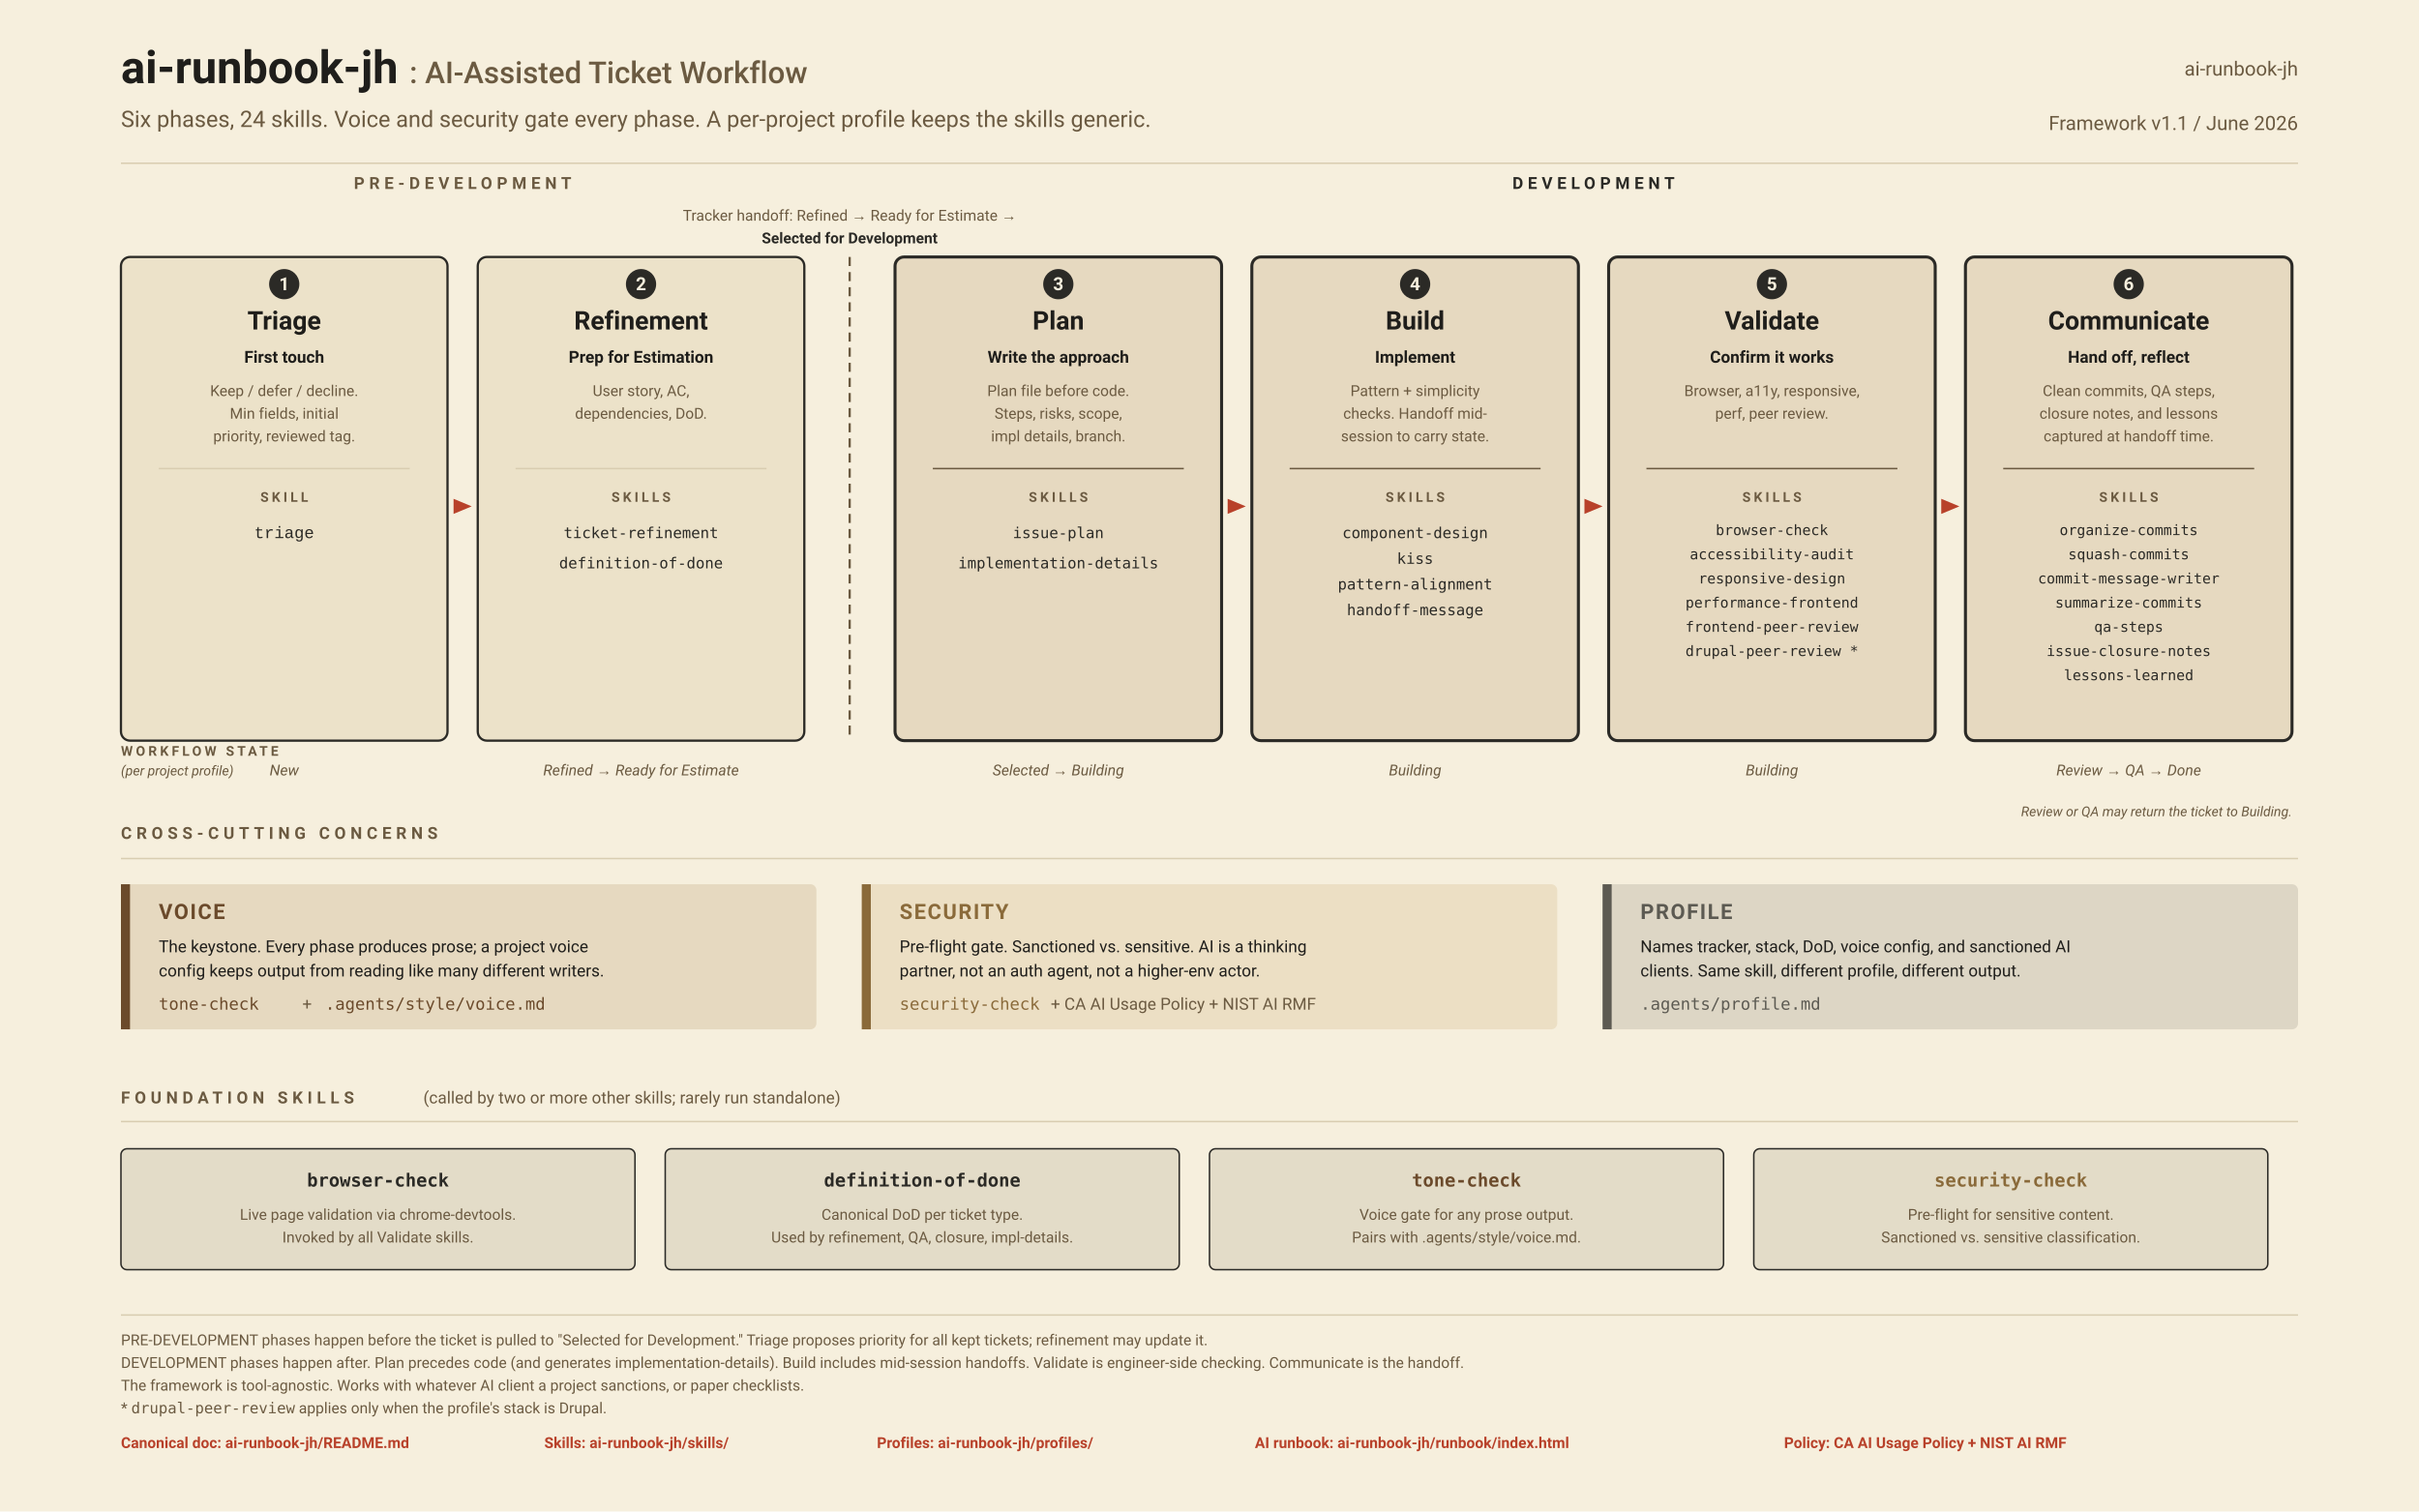
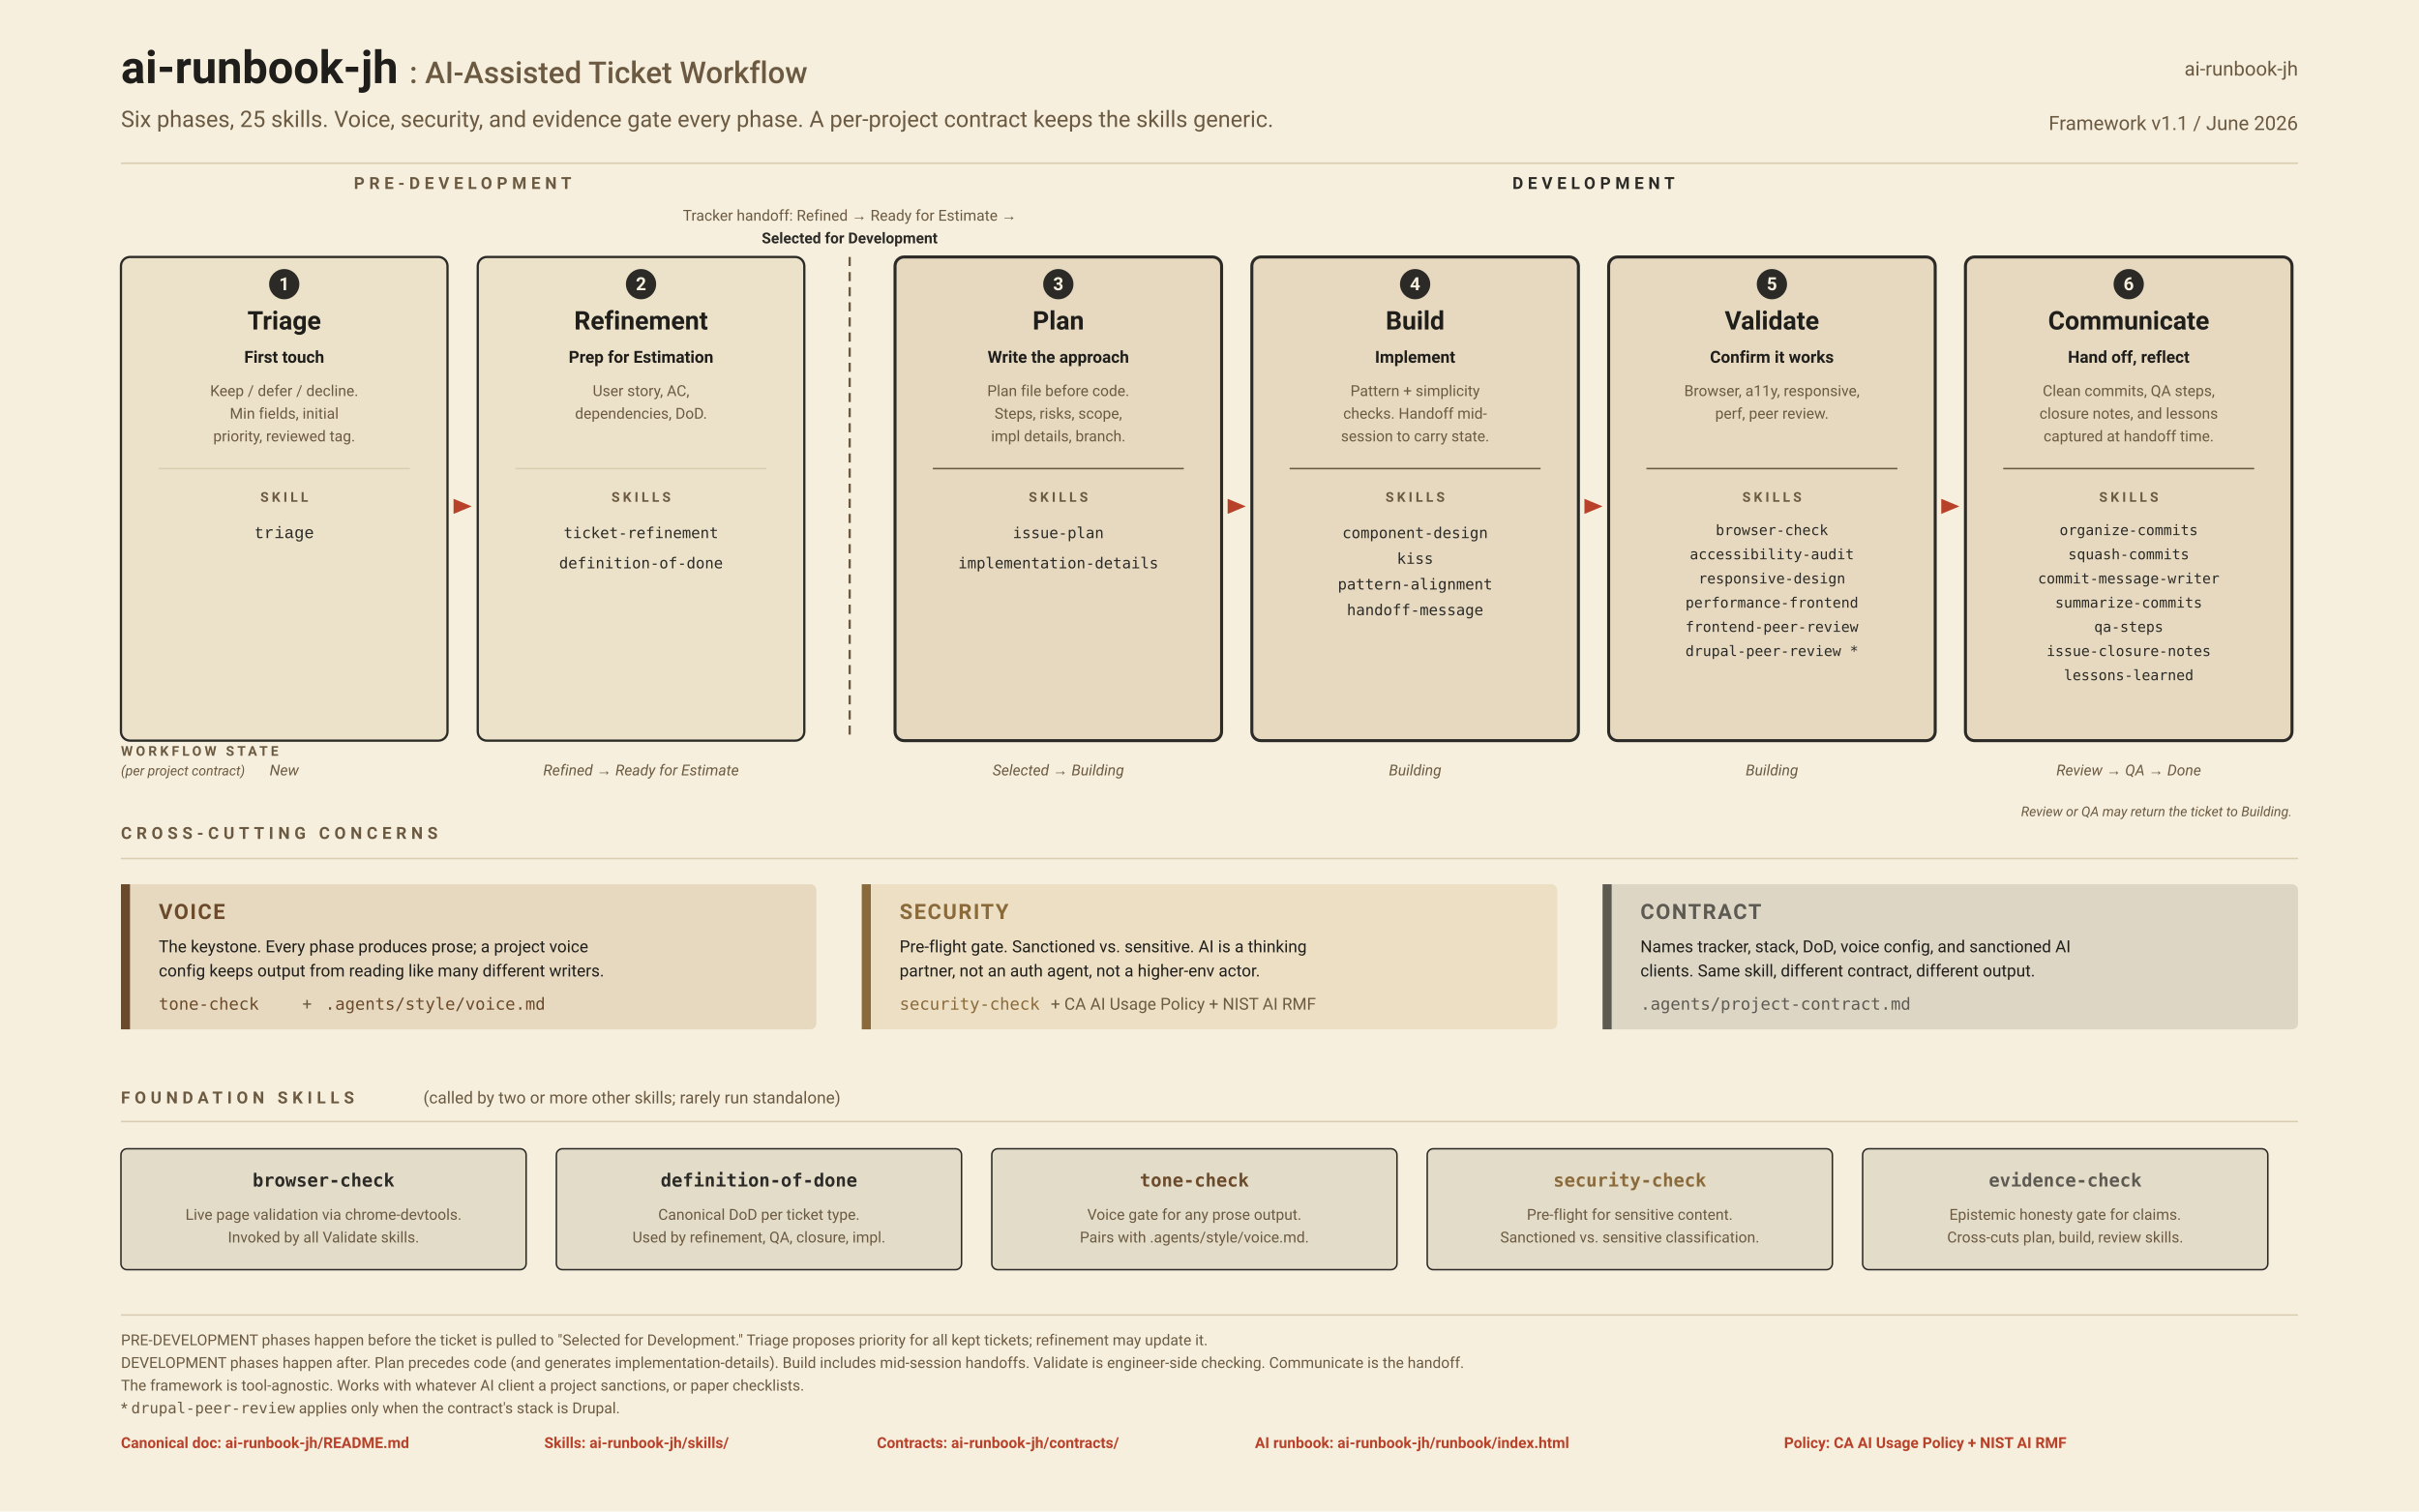
<svg xmlns="http://www.w3.org/2000/svg" viewBox="0 0 1600 1000" font-family="-apple-system, BlinkMacSystemFont, 'Segoe UI', Roboto, 'Helvetica Neue', Arial, sans-serif">
  <rect width="1600" height="1000" fill="#F6EFDD" />
  <text x="80" y="55" font-size="30" font-weight="700" fill="#1F1E1B">ai-runbook-jh <tspan font-size="20" font-weight="500" fill="#6B5A41">: AI-Assisted Ticket Workflow</tspan>
  </text>
-   <text x="80" y="84" font-size="15" fill="#6B5A41">Six phases, 24 skills. Voice and security gate every phase. A per-project profile keeps the skills generic.</text>
+   <text x="80" y="84" font-size="15" fill="#6B5A41">Six phases, 25 skills. Voice, security, and evidence gate every phase. A per-project contract keeps the skills generic.</text>
  <text x="1520" y="50" text-anchor="end" font-size="13" fill="#6B5A41">ai-runbook-jh</text>
  <text x="1520" y="86" text-anchor="end" font-size="13" fill="#6B5A41">Framework v1.1 / June 2026</text>
  <line x1="80" y1="108" x2="1520" y2="108" stroke="#D9CDB1" stroke-width="1" />
  <text x="306" y="125" text-anchor="middle" font-size="11" font-weight="700" fill="#6B5A41" letter-spacing="3">PRE-DEVELOPMENT</text>
  <text x="1054" y="125" text-anchor="middle" font-size="11" font-weight="700" fill="#2B2A26" letter-spacing="3">DEVELOPMENT</text>
  <g>
    <text x="562" y="146" text-anchor="middle" font-size="10" fill="#6B5A41">Tracker handoff: Refined → Ready for Estimate →</text>
    <text x="562" y="161" text-anchor="middle" font-size="10" font-weight="700" fill="#2B2A26">Selected for Development</text>
    <line x1="562" y1="170" x2="562" y2="490" stroke="#6B5A41" stroke-width="1.5" stroke-dasharray="6 4" />
  </g>
  <g>
    <rect x="80" y="170" width="216" height="320" fill="#ECE2C9" stroke="#2B2A26" stroke-width="1.5" rx="6" />
    <circle cx="188" cy="188" r="10" fill="#2B2A26" />
    <text x="188" y="192" text-anchor="middle" font-size="12" font-weight="700" fill="#F6EFDD">1</text>
    <text x="188" y="218" text-anchor="middle" font-size="17" font-weight="700" fill="#1F1E1B">Triage</text>
    <text x="188" y="240" text-anchor="middle" font-size="11" font-weight="600" fill="#1F1E1B">First touch</text>
    <text x="188" y="262" text-anchor="middle" font-size="10" fill="#6B5A41">Keep / defer / decline.</text>
    <text x="188" y="277" text-anchor="middle" font-size="10" fill="#6B5A41">Min fields, initial</text>
    <text x="188" y="292" text-anchor="middle" font-size="10" fill="#6B5A41">priority, reviewed tag.</text>
    <line x1="105" y1="310" x2="271" y2="310" stroke="#D9CDB1" stroke-width="1" />
    <text x="188" y="332" text-anchor="middle" font-size="9" font-weight="700" fill="#6B5A41" letter-spacing="2">SKILL</text>
    <text x="188" y="356" text-anchor="middle" font-size="11" fill="#2B2A26" font-family="ui-monospace, 'SF Mono', 'Menlo', 'Courier New', monospace">triage</text>
  </g>
  <g>
    <rect x="316" y="170" width="216" height="320" fill="#ECE2C9" stroke="#2B2A26" stroke-width="1.5" rx="6" />
    <circle cx="424" cy="188" r="10" fill="#2B2A26" />
    <text x="424" y="192" text-anchor="middle" font-size="12" font-weight="700" fill="#F6EFDD">2</text>
    <text x="424" y="218" text-anchor="middle" font-size="17" font-weight="700" fill="#1F1E1B">Refinement</text>
    <text x="424" y="240" text-anchor="middle" font-size="11" font-weight="600" fill="#1F1E1B">Prep for Estimation</text>
    <text x="424" y="262" text-anchor="middle" font-size="10" fill="#6B5A41">User story, AC,</text>
    <text x="424" y="277" text-anchor="middle" font-size="10" fill="#6B5A41">dependencies, DoD.</text>
    <line x1="341" y1="310" x2="507" y2="310" stroke="#D9CDB1" stroke-width="1" />
    <text x="424" y="332" text-anchor="middle" font-size="9" font-weight="700" fill="#6B5A41" letter-spacing="2">SKILLS</text>
    <text x="424" y="356" text-anchor="middle" font-size="10" fill="#2B2A26" font-family="ui-monospace, 'SF Mono', monospace">ticket-refinement</text>
    <text x="424" y="376" text-anchor="middle" font-size="10" fill="#2B2A26" font-family="ui-monospace, 'SF Mono', monospace">definition-of-done</text>
  </g>
  <g>
    <rect x="592" y="170" width="216" height="320" fill="#E6D9C0" stroke="#2B2A26" stroke-width="2" rx="6" />
    <circle cx="700" cy="188" r="10" fill="#2B2A26" />
    <text x="700" y="192" text-anchor="middle" font-size="12" font-weight="700" fill="#F6EFDD">3</text>
    <text x="700" y="218" text-anchor="middle" font-size="17" font-weight="700" fill="#1F1E1B">Plan</text>
    <text x="700" y="240" text-anchor="middle" font-size="11" font-weight="600" fill="#1F1E1B">Write the approach</text>
    <text x="700" y="262" text-anchor="middle" font-size="10" fill="#6B5A41">Plan file before code.</text>
    <text x="700" y="277" text-anchor="middle" font-size="10" fill="#6B5A41">Steps, risks, scope,</text>
    <text x="700" y="292" text-anchor="middle" font-size="10" fill="#6B5A41">impl details, branch.</text>
    <line x1="617" y1="310" x2="783" y2="310" stroke="#6B5A41" stroke-width="1" />
    <text x="700" y="332" text-anchor="middle" font-size="9" font-weight="700" fill="#6B5A41" letter-spacing="2">SKILLS</text>
    <text x="700" y="356" text-anchor="middle" font-size="10" fill="#2B2A26" font-family="ui-monospace, 'SF Mono', monospace">issue-plan</text>
    <text x="700" y="376" text-anchor="middle" font-size="10" fill="#2B2A26" font-family="ui-monospace, 'SF Mono', monospace">implementation-details</text>
  </g>
  <g>
    <rect x="828" y="170" width="216" height="320" fill="#E6D9C0" stroke="#2B2A26" stroke-width="2" rx="6" />
    <circle cx="936" cy="188" r="10" fill="#2B2A26" />
    <text x="936" y="192" text-anchor="middle" font-size="12" font-weight="700" fill="#F6EFDD">4</text>
    <text x="936" y="218" text-anchor="middle" font-size="17" font-weight="700" fill="#1F1E1B">Build</text>
    <text x="936" y="240" text-anchor="middle" font-size="11" font-weight="600" fill="#1F1E1B">Implement</text>
    <text x="936" y="262" text-anchor="middle" font-size="10" fill="#6B5A41">Pattern + simplicity</text>
    <text x="936" y="277" text-anchor="middle" font-size="10" fill="#6B5A41">checks. Handoff mid-</text>
    <text x="936" y="292" text-anchor="middle" font-size="10" fill="#6B5A41">session to carry state.</text>
    <line x1="853" y1="310" x2="1019" y2="310" stroke="#6B5A41" stroke-width="1" />
    <text x="936" y="332" text-anchor="middle" font-size="9" font-weight="700" fill="#6B5A41" letter-spacing="2">SKILLS</text>
    <text x="936" y="356" text-anchor="middle" font-size="10" fill="#2B2A26" font-family="ui-monospace, 'SF Mono', monospace">component-design</text>
    <text x="936" y="373" text-anchor="middle" font-size="10" fill="#2B2A26" font-family="ui-monospace, 'SF Mono', monospace">kiss</text>
    <text x="936" y="390" text-anchor="middle" font-size="10" fill="#2B2A26" font-family="ui-monospace, 'SF Mono', monospace">pattern-alignment</text>
    <text x="936" y="407" text-anchor="middle" font-size="10" fill="#2B2A26" font-family="ui-monospace, 'SF Mono', monospace">handoff-message</text>
  </g>
  <g>
    <rect x="1064" y="170" width="216" height="320" fill="#E6D9C0" stroke="#2B2A26" stroke-width="2" rx="6" />
    <circle cx="1172" cy="188" r="10" fill="#2B2A26" />
    <text x="1172" y="192" text-anchor="middle" font-size="12" font-weight="700" fill="#F6EFDD">5</text>
    <text x="1172" y="218" text-anchor="middle" font-size="17" font-weight="700" fill="#1F1E1B">Validate</text>
    <text x="1172" y="240" text-anchor="middle" font-size="11" font-weight="600" fill="#1F1E1B">Confirm it works</text>
    <text x="1172" y="262" text-anchor="middle" font-size="10" fill="#6B5A41">Browser, a11y, responsive,</text>
    <text x="1172" y="277" text-anchor="middle" font-size="10" fill="#6B5A41">perf, peer review.</text>
    <line x1="1089" y1="310" x2="1255" y2="310" stroke="#6B5A41" stroke-width="1" />
    <text x="1172" y="332" text-anchor="middle" font-size="9" font-weight="700" fill="#6B5A41" letter-spacing="2">SKILLS</text>
    <text x="1172" y="354" text-anchor="middle" font-size="9.5" fill="#2B2A26" font-family="ui-monospace, 'SF Mono', monospace">browser-check</text>
    <text x="1172" y="370" text-anchor="middle" font-size="9.5" fill="#2B2A26" font-family="ui-monospace, 'SF Mono', monospace">accessibility-audit</text>
    <text x="1172" y="386" text-anchor="middle" font-size="9.5" fill="#2B2A26" font-family="ui-monospace, 'SF Mono', monospace">responsive-design</text>
    <text x="1172" y="402" text-anchor="middle" font-size="9.5" fill="#2B2A26" font-family="ui-monospace, 'SF Mono', monospace">performance-frontend</text>
    <text x="1172" y="418" text-anchor="middle" font-size="9.5" fill="#2B2A26" font-family="ui-monospace, 'SF Mono', monospace">frontend-peer-review</text>
    <text x="1172" y="434" text-anchor="middle" font-size="9.5" fill="#2B2A26" font-family="ui-monospace, 'SF Mono', monospace">drupal-peer-review *</text>
  </g>
  <g>
    <rect x="1300" y="170" width="216" height="320" fill="#E6D9C0" stroke="#2B2A26" stroke-width="2" rx="6" />
    <circle cx="1408" cy="188" r="10" fill="#2B2A26" />
    <text x="1408" y="192" text-anchor="middle" font-size="12" font-weight="700" fill="#F6EFDD">6</text>
    <text x="1408" y="218" text-anchor="middle" font-size="17" font-weight="700" fill="#1F1E1B">Communicate</text>
    <text x="1408" y="240" text-anchor="middle" font-size="11" font-weight="600" fill="#1F1E1B">Hand off, reflect</text>
    <text x="1408" y="262" text-anchor="middle" font-size="10" fill="#6B5A41">Clean commits, QA steps,</text>
    <text x="1408" y="277" text-anchor="middle" font-size="10" fill="#6B5A41">closure notes, and lessons</text>
    <text x="1408" y="292" text-anchor="middle" font-size="10" fill="#6B5A41">captured at handoff time.</text>
    <line x1="1325" y1="310" x2="1491" y2="310" stroke="#6B5A41" stroke-width="1" />
    <text x="1408" y="332" text-anchor="middle" font-size="9" font-weight="700" fill="#6B5A41" letter-spacing="2">SKILLS</text>
    <text x="1408" y="354" text-anchor="middle" font-size="9.5" fill="#2B2A26" font-family="ui-monospace, 'SF Mono', monospace">organize-commits</text>
    <text x="1408" y="370" text-anchor="middle" font-size="9.5" fill="#2B2A26" font-family="ui-monospace, 'SF Mono', monospace">squash-commits</text>
    <text x="1408" y="386" text-anchor="middle" font-size="9.5" fill="#2B2A26" font-family="ui-monospace, 'SF Mono', monospace">commit-message-writer</text>
    <text x="1408" y="402" text-anchor="middle" font-size="9.5" fill="#2B2A26" font-family="ui-monospace, 'SF Mono', monospace">summarize-commits</text>
    <text x="1408" y="418" text-anchor="middle" font-size="9.5" fill="#2B2A26" font-family="ui-monospace, 'SF Mono', monospace">qa-steps</text>
    <text x="1408" y="434" text-anchor="middle" font-size="9.5" fill="#2B2A26" font-family="ui-monospace, 'SF Mono', monospace">issue-closure-notes</text>
    <text x="1408" y="450" text-anchor="middle" font-size="9.5" fill="#2B2A26" font-family="ui-monospace, 'SF Mono', monospace">lessons-learned</text>
  </g>
  <g fill="#B8412A">
    <polygon points="300,330 312,335 300,340" />
    <polygon points="812,330 824,335 812,340" />
    <polygon points="1048,330 1060,335 1048,340" />
    <polygon points="1284,330 1296,335 1284,340" />
  </g>
  <text x="80" y="500" font-size="9" font-weight="700" fill="#6B5A41" letter-spacing="2">WORKFLOW STATE</text>
-   <text x="80" y="513" font-size="9" font-style="italic" fill="#6B5A41">(per project profile)</text>
+   <text x="80" y="513" font-size="9" font-style="italic" fill="#6B5A41">(per project contract)</text>
  <g font-style="italic" font-size="10" fill="#6B5A41" text-anchor="middle">
    <text x="188" y="513">New</text>
    <text x="424" y="513">Refined → Ready for Estimate</text>
    <text x="700" y="513">Selected → Building</text>
    <text x="936" y="513">Building</text>
    <text x="1172" y="513">Building</text>
    <text x="1408" y="513">Review → QA → Done</text>
  </g>
  <text x="1516" y="540" text-anchor="end" font-size="9" font-style="italic" fill="#6B5A41">Review or QA may return the ticket to Building.</text>
  <text x="80" y="555" font-size="11" font-weight="700" fill="#6B5A41" letter-spacing="3">CROSS-CUTTING CONCERNS</text>
  <line x1="80" y1="568" x2="1520" y2="568" stroke="#D9CDB1" stroke-width="1" />
  <g>
    <rect x="80" y="585" width="460" height="96" fill="#E6D9C0" rx="4" />
    <rect x="80" y="585" width="6" height="96" fill="#6B4A2B" />
    <text x="105" y="608" font-size="14" font-weight="700" fill="#6B4A2B" letter-spacing="1">VOICE</text>
    <text x="105" y="630" font-size="11" fill="#1F1E1B">The keystone. Every phase produces prose; a project voice</text>
    <text x="105" y="646" font-size="11" fill="#1F1E1B">config keeps output from reading like many different writers.</text>
    <text x="105" y="668" font-size="11" font-family="ui-monospace, 'SF Mono', monospace" fill="#6B4A2B">tone-check</text>
    <text x="200" y="668" font-size="11" fill="#6B5A41">+</text>
    <text x="215" y="668" font-size="11" font-family="ui-monospace, 'SF Mono', monospace" fill="#6B4A2B">.agents/style/voice.md</text>
  </g>
  <g>
    <rect x="570" y="585" width="460" height="96" fill="#ECDFC4" rx="4" />
    <rect x="570" y="585" width="6" height="96" fill="#8A6A3A" />
    <text x="595" y="608" font-size="14" font-weight="700" fill="#8A6A3A" letter-spacing="1">SECURITY</text>
    <text x="595" y="630" font-size="11" fill="#1F1E1B">Pre-flight gate. Sanctioned vs. sensitive. AI is a thinking</text>
    <text x="595" y="646" font-size="11" fill="#1F1E1B">partner, not an auth agent, not a higher-env actor.</text>
    <text x="595" y="668" font-size="11" font-family="ui-monospace, 'SF Mono', monospace" fill="#8A6A3A">security-check</text>
    <text x="695" y="668" font-size="11" fill="#6B5A41">+ CA AI Usage Policy + NIST AI RMF</text>
  </g>
  <g>
    <rect x="1060" y="585" width="460" height="96" fill="#DDD6C5" rx="4" />
    <rect x="1060" y="585" width="6" height="96" fill="#5C5A52" />
-     <text x="1085" y="608" font-size="14" font-weight="700" fill="#5C5A52" letter-spacing="1">PROFILE</text>
+     <text x="1085" y="608" font-size="14" font-weight="700" fill="#5C5A52" letter-spacing="1">CONTRACT</text>
    <text x="1085" y="630" font-size="11" fill="#1F1E1B">Names tracker, stack, DoD, voice config, and sanctioned AI</text>
-     <text x="1085" y="646" font-size="11" fill="#1F1E1B">clients. Same skill, different profile, different output.</text>
-     <text x="1085" y="668" font-size="11" font-family="ui-monospace, 'SF Mono', monospace" fill="#5C5A52">.agents/profile.md</text>
+     <text x="1085" y="646" font-size="11" fill="#1F1E1B">clients. Same skill, different contract, different output.</text>
+     <text x="1085" y="668" font-size="11" font-family="ui-monospace, 'SF Mono', monospace" fill="#5C5A52">.agents/project-contract.md</text>
  </g>
  <text x="80" y="730" font-size="11" font-weight="700" fill="#6B5A41" letter-spacing="3">FOUNDATION SKILLS</text>
  <text x="280" y="730" font-size="11" fill="#6B5A41">(called by two or more other skills; rarely run standalone)</text>
  <line x1="80" y1="742" x2="1520" y2="742" stroke="#D9CDB1" stroke-width="1" />
  <g>
-     <rect x="80" y="760" width="340" height="80" fill="#E3DCC8" stroke="#2B2A26" stroke-width="1" rx="4" />
-     <text x="250" y="785" text-anchor="middle" font-size="12" font-weight="700" fill="#2B2A26" font-family="ui-monospace, 'SF Mono', monospace">browser-check</text>
-     <text x="250" y="807" text-anchor="middle" font-size="10" fill="#6B5A41">Live page validation via chrome-devtools.</text>
-     <text x="250" y="822" text-anchor="middle" font-size="10" fill="#6B5A41">Invoked by all Validate skills.</text>
-     <rect x="440" y="760" width="340" height="80" fill="#E3DCC8" stroke="#2B2A26" stroke-width="1" rx="4" />
-     <text x="610" y="785" text-anchor="middle" font-size="12" font-weight="700" fill="#2B2A26" font-family="ui-monospace, 'SF Mono', monospace">definition-of-done</text>
-     <text x="610" y="807" text-anchor="middle" font-size="10" fill="#6B5A41">Canonical DoD per ticket type.</text>
-     <text x="610" y="822" text-anchor="middle" font-size="10" fill="#6B5A41">Used by refinement, QA, closure, impl-details.</text>
-     <rect x="800" y="760" width="340" height="80" fill="#E3DCC8" stroke="#2B2A26" stroke-width="1" rx="4" />
-     <text x="970" y="785" text-anchor="middle" font-size="12" font-weight="700" fill="#6B4A2B" font-family="ui-monospace, 'SF Mono', monospace">tone-check</text>
-     <text x="970" y="807" text-anchor="middle" font-size="10" fill="#6B5A41">Voice gate for any prose output.</text>
-     <text x="970" y="822" text-anchor="middle" font-size="10" fill="#6B5A41">Pairs with .agents/style/voice.md.</text>
-     <rect x="1160" y="760" width="340" height="80" fill="#E3DCC8" stroke="#2B2A26" stroke-width="1" rx="4" />
-     <text x="1330" y="785" text-anchor="middle" font-size="12" font-weight="700" fill="#8A6A3A" font-family="ui-monospace, 'SF Mono', monospace">security-check</text>
-     <text x="1330" y="807" text-anchor="middle" font-size="10" fill="#6B5A41">Pre-flight for sensitive content.</text>
-     <text x="1330" y="822" text-anchor="middle" font-size="10" fill="#6B5A41">Sanctioned vs. sensitive classification.</text>
+     <rect x="80" y="760" width="268" height="80" fill="#E3DCC8" stroke="#2B2A26" stroke-width="1" rx="4" />
+     <text x="214" y="785" text-anchor="middle" font-size="12" font-weight="700" fill="#2B2A26" font-family="ui-monospace, 'SF Mono', monospace">browser-check</text>
+     <text x="214" y="807" text-anchor="middle" font-size="10" fill="#6B5A41">Live page validation via chrome-devtools.</text>
+     <text x="214" y="822" text-anchor="middle" font-size="10" fill="#6B5A41">Invoked by all Validate skills.</text>
+     <rect x="368" y="760" width="268" height="80" fill="#E3DCC8" stroke="#2B2A26" stroke-width="1" rx="4" />
+     <text x="502" y="785" text-anchor="middle" font-size="12" font-weight="700" fill="#2B2A26" font-family="ui-monospace, 'SF Mono', monospace">definition-of-done</text>
+     <text x="502" y="807" text-anchor="middle" font-size="10" fill="#6B5A41">Canonical DoD per ticket type.</text>
+     <text x="502" y="822" text-anchor="middle" font-size="10" fill="#6B5A41">Used by refinement, QA, closure, impl.</text>
+     <rect x="656" y="760" width="268" height="80" fill="#E3DCC8" stroke="#2B2A26" stroke-width="1" rx="4" />
+     <text x="790" y="785" text-anchor="middle" font-size="12" font-weight="700" fill="#6B4A2B" font-family="ui-monospace, 'SF Mono', monospace">tone-check</text>
+     <text x="790" y="807" text-anchor="middle" font-size="10" fill="#6B5A41">Voice gate for any prose output.</text>
+     <text x="790" y="822" text-anchor="middle" font-size="10" fill="#6B5A41">Pairs with .agents/style/voice.md.</text>
+     <rect x="944" y="760" width="268" height="80" fill="#E3DCC8" stroke="#2B2A26" stroke-width="1" rx="4" />
+     <text x="1078" y="785" text-anchor="middle" font-size="12" font-weight="700" fill="#8A6A3A" font-family="ui-monospace, 'SF Mono', monospace">security-check</text>
+     <text x="1078" y="807" text-anchor="middle" font-size="10" fill="#6B5A41">Pre-flight for sensitive content.</text>
+     <text x="1078" y="822" text-anchor="middle" font-size="10" fill="#6B5A41">Sanctioned vs. sensitive classification.</text>
+     <rect x="1232" y="760" width="268" height="80" fill="#E3DCC8" stroke="#2B2A26" stroke-width="1" rx="4" />
+     <text x="1366" y="785" text-anchor="middle" font-size="12" font-weight="700" fill="#5C5A52" font-family="ui-monospace, 'SF Mono', monospace">evidence-check</text>
+     <text x="1366" y="807" text-anchor="middle" font-size="10" fill="#6B5A41">Epistemic honesty gate for claims.</text>
+     <text x="1366" y="822" text-anchor="middle" font-size="10" fill="#6B5A41">Cross-cuts plan, build, review skills.</text>
  </g>
  <line x1="80" y1="870" x2="1520" y2="870" stroke="#D9CDB1" stroke-width="1" />
  <text x="80" y="890" font-size="10" fill="#6B5A41">PRE-DEVELOPMENT phases happen before the ticket is pulled to "Selected for Development." Triage proposes priority for all kept tickets; refinement may update it.</text>
  <text x="80" y="905" font-size="10" fill="#6B5A41">DEVELOPMENT phases happen after. Plan precedes code (and generates implementation-details). Build includes mid-session handoffs. Validate is engineer-side checking. Communicate is the handoff.</text>
  <text x="80" y="920" font-size="10" fill="#6B5A41">The framework is tool-agnostic. Works with whatever AI client a project sanctions, or paper checklists.</text>
-   <text x="80" y="935" font-size="10" fill="#6B5A41">* <tspan font-family="ui-monospace, 'SF Mono', monospace">drupal-peer-review</tspan> applies only when the profile's stack is Drupal.</text>
+   <text x="80" y="935" font-size="10" fill="#6B5A41">* <tspan font-family="ui-monospace, 'SF Mono', monospace">drupal-peer-review</tspan> applies only when the contract's stack is Drupal.</text>
  <text x="80" y="958" font-size="10" fill="#B8412A" font-weight="600">Canonical doc: ai-runbook-jh/README.md</text>
  <text x="360" y="958" font-size="10" fill="#B8412A" font-weight="600">Skills: ai-runbook-jh/skills/</text>
-   <text x="580" y="958" font-size="10" fill="#B8412A" font-weight="600">Profiles: ai-runbook-jh/profiles/</text>
+   <text x="580" y="958" font-size="10" fill="#B8412A" font-weight="600">Contracts: ai-runbook-jh/contracts/</text>
  <text x="830" y="958" font-size="10" fill="#B8412A" font-weight="600">AI runbook: ai-runbook-jh/runbook/index.html</text>
  <text x="1180" y="958" font-size="10" fill="#B8412A" font-weight="600">Policy: CA AI Usage Policy + NIST AI RMF</text>
</svg>
